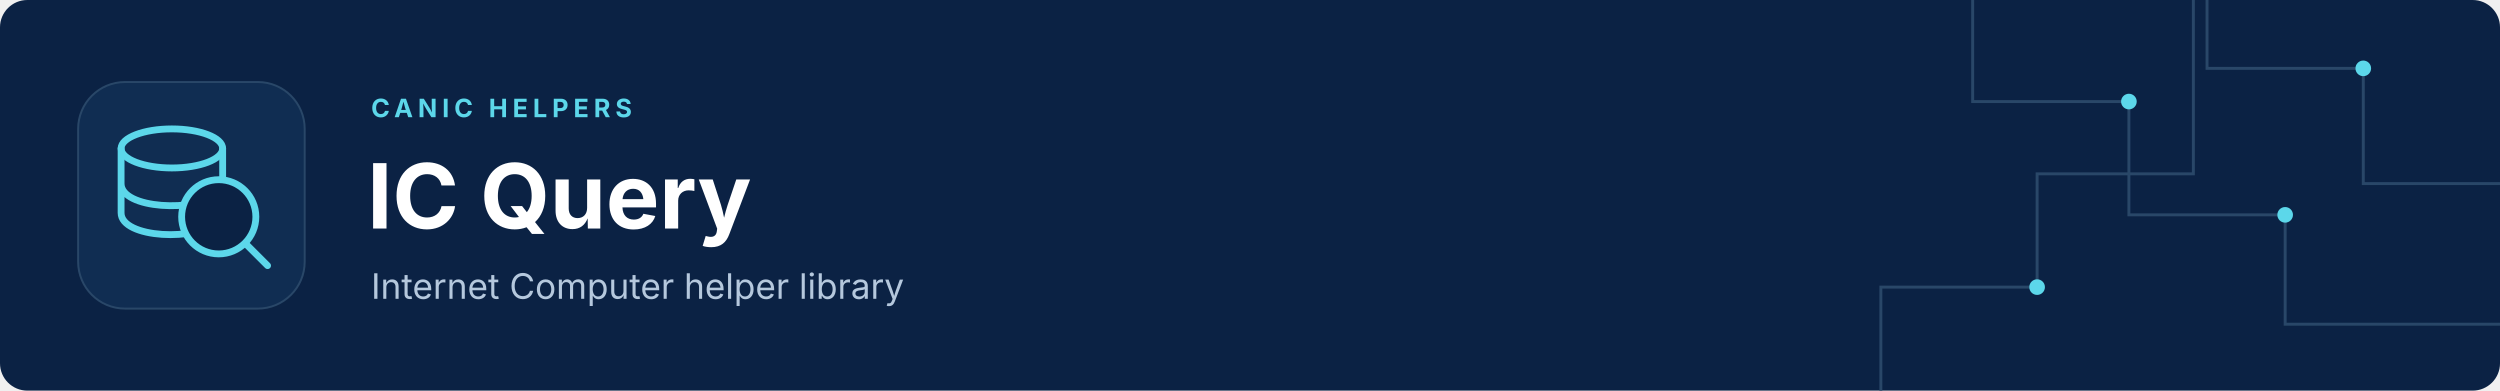
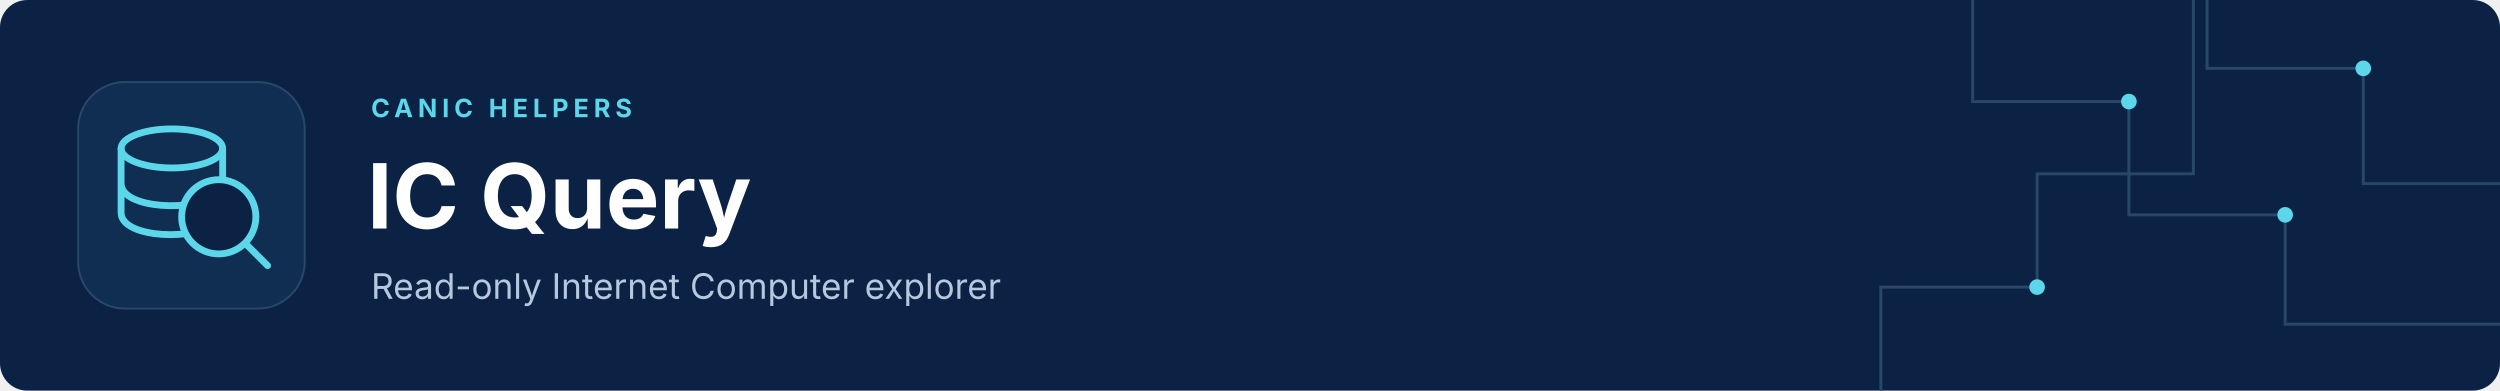
<svg xmlns="http://www.w3.org/2000/svg" width="1280" height="200" viewBox="0 0 1280 200" role="img" aria-labelledby="title desc">
  <rect width="1280" height="200" rx="14" fill="#0B2244" />
  <path d="M1010 0V52H1090V110H1170V166H1280M1130 0V35H1210V94H1280M963 200V147H1043V89H1123V0" fill="none" stroke="#294768" stroke-width="1.5" />
  <g fill="#5CD7EA">
    <circle cx="1090" cy="52" r="4" />
    <circle cx="1170" cy="110" r="4" />
    <circle cx="1043" cy="147" r="4" />
    <circle cx="1210" cy="35" r="4" />
  </g>
  <rect x="40" y="42" width="116" height="116" rx="24" fill="#102D52" stroke="#294768" />
  <g transform="translate(50 52)" fill="none" stroke="#5CD7EA" stroke-width="3.5" stroke-linecap="round" stroke-linejoin="round">
    <ellipse cx="38" cy="24" rx="26" ry="10" />
    <path d="M12 24V57C12 70 51 72 63 61M12 42C12 55 50 57 63 47M64 24V42" />
    <circle cx="62" cy="59" r="19" fill="#0B2244" />
    <path d="M76 73L87 84" />
  </g>
  <g font-family="Inter, Arial, sans-serif">
    <text x="190" y="60" fill="#5CD7EA" font-size="13" font-weight="700" letter-spacing="2.5">CANIC HELPERS</text>
    <text x="188" y="117" fill="#FFFFFF" font-size="46" font-weight="700">IC Query</text>
-     <text x="190" y="153" fill="#B5C8DD" font-size="18">Internet Computer helper library</text>
+     <text x="190" y="153" fill="#B5C8DD" font-size="18">Read-only Internet Computer explorer</text>
  </g>
</svg>
